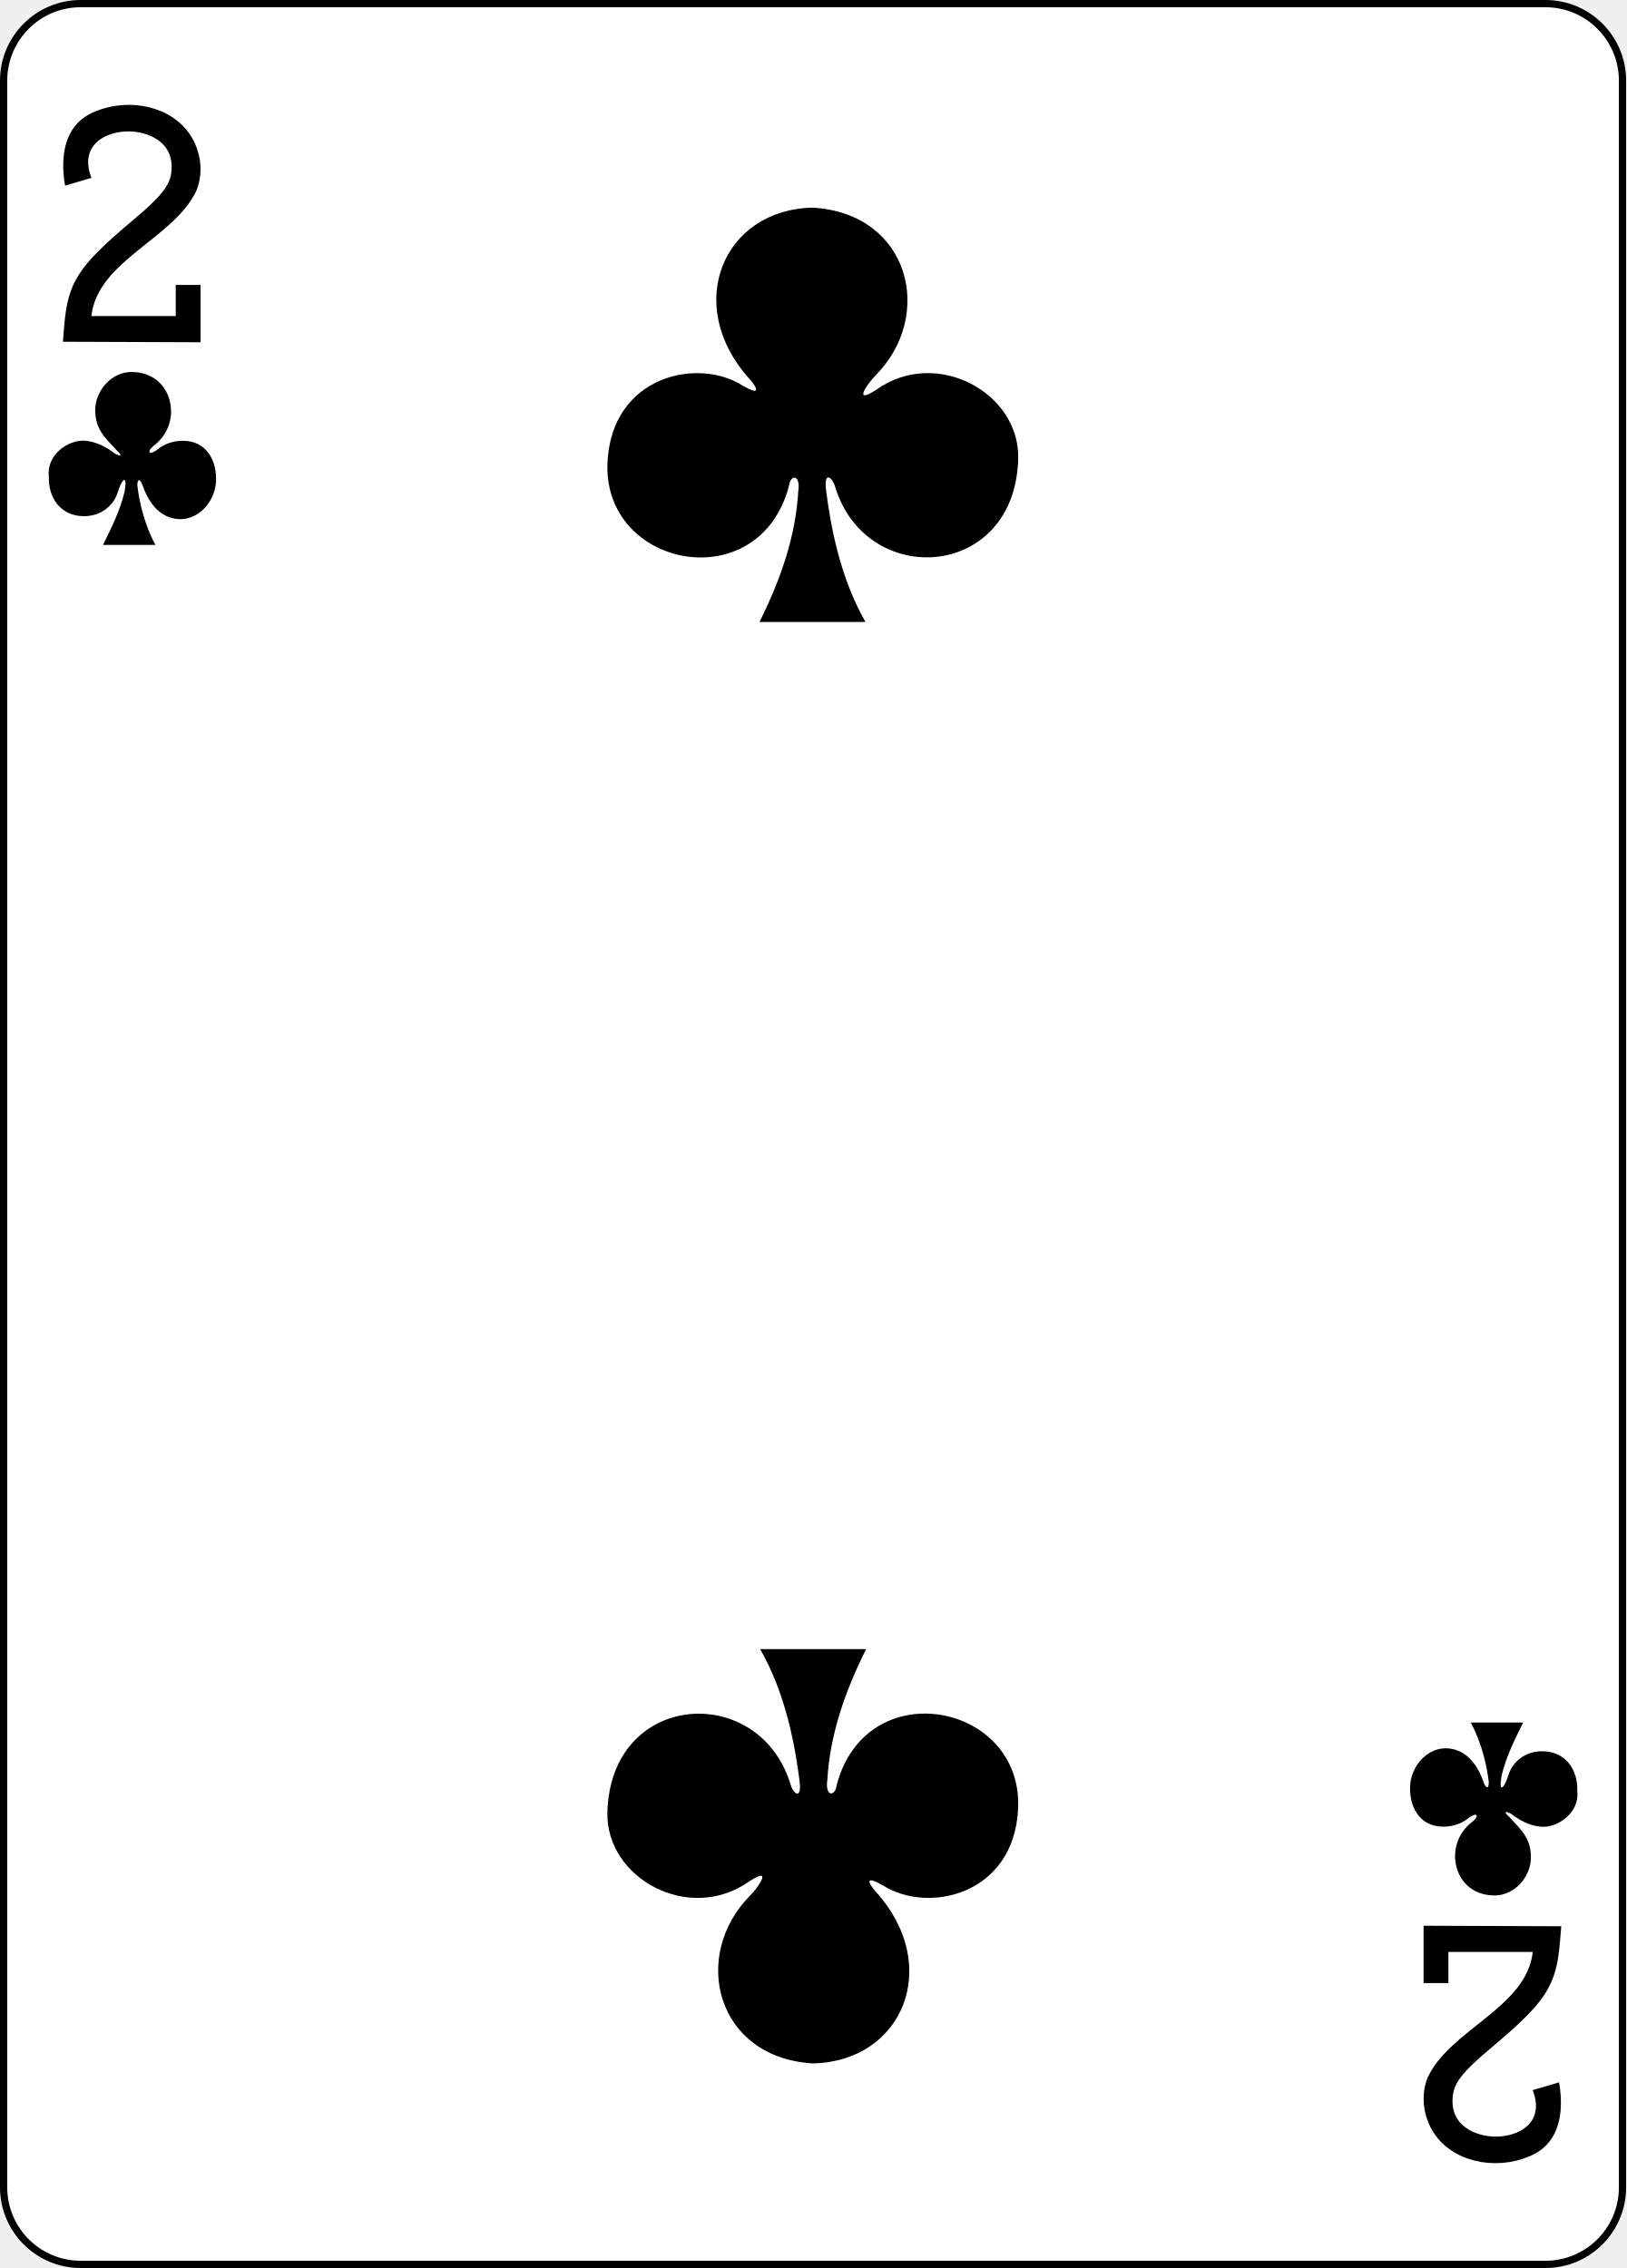
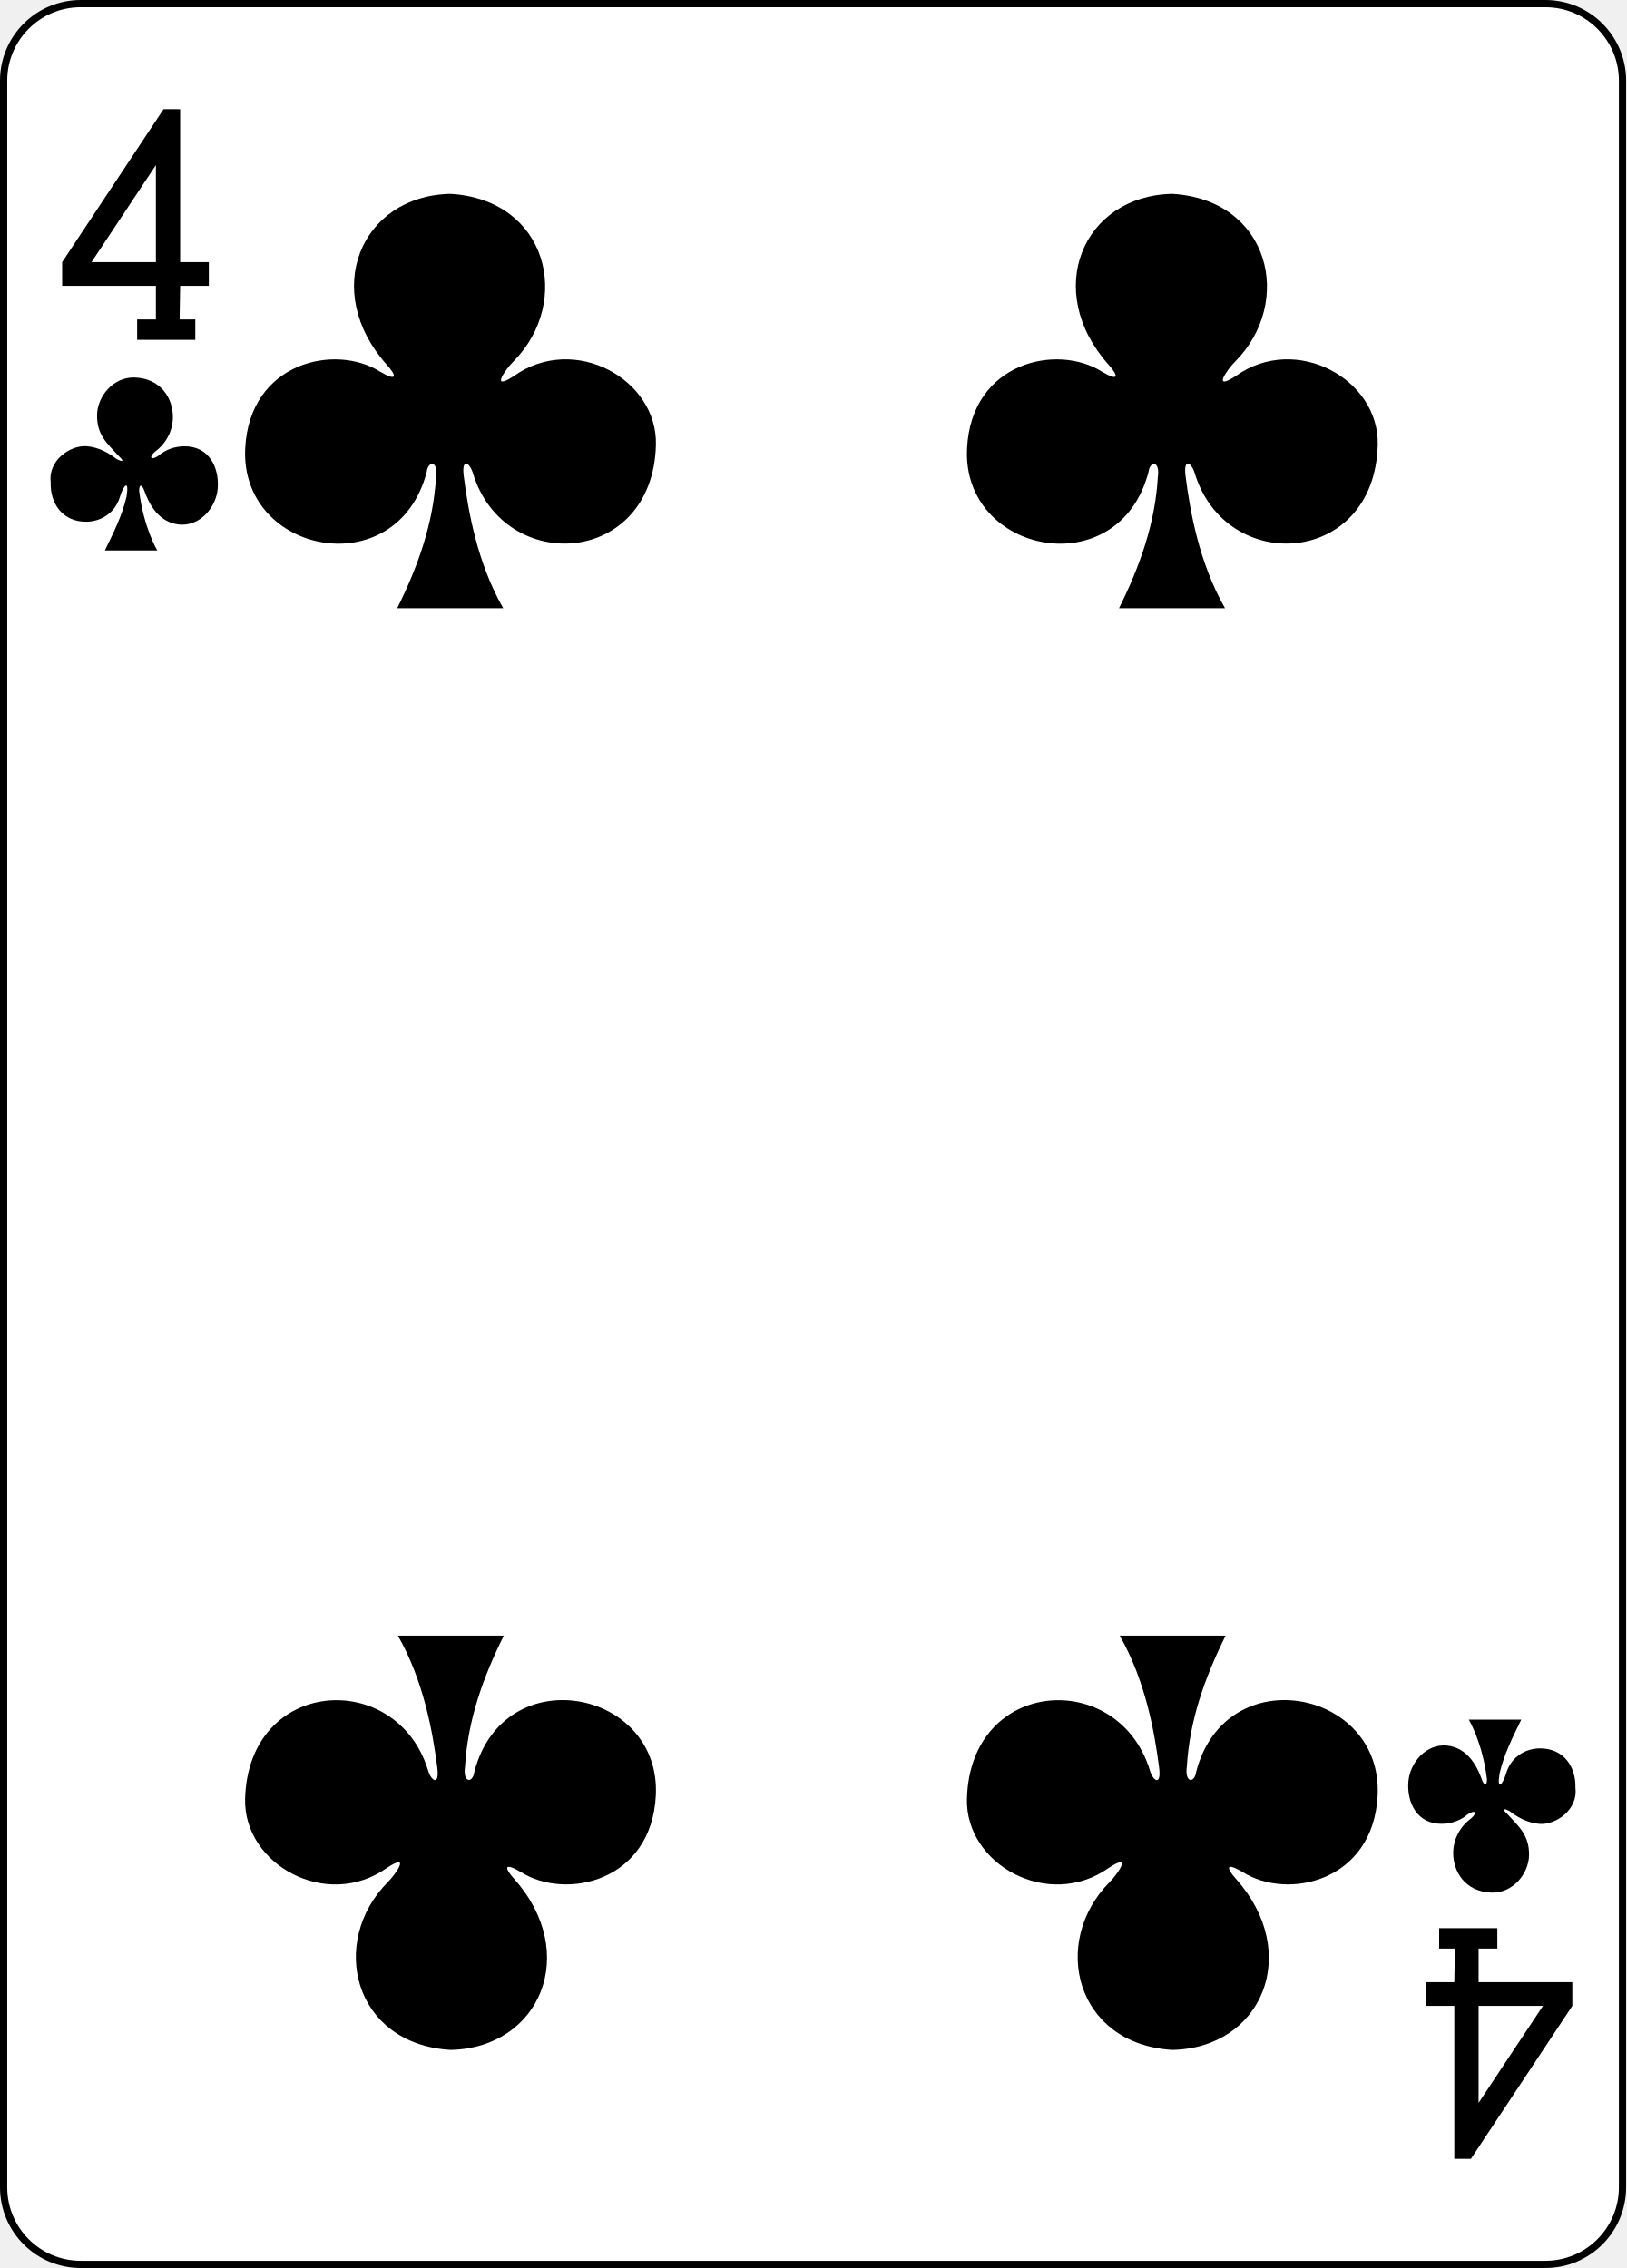
- <svg xmlns="http://www.w3.org/2000/svg" width="224.225" height="312.808" id="svg4423" version="1.1">
+ <svg xmlns="http://www.w3.org/2000/svg" version="1.1" id="svg4423" height="312.808" width="224.225">
  <defs id="defs4425" />
-   <g id="layer1" style="display:inline" transform="translate(-259.9347,-369.7772)">
-     <g id="g6628" style="display:inline" transform="translate(-50.13783,936.4613)">
-       <g id="g8322" transform="translate(-887.4022,-844.3261)">
-         <g id="g8879-4" style="display:inline" transform="translate(-5059.956,3024.952)">
-           <rect ry="10.63" rx="10.63" style="fill:#ffffff;fill-opacity:1;stroke:#000000;stroke-width:0.997;stroke-miterlimit:4;stroke-opacity:1;stroke-dasharray:none;display:inline" id="rect6347-8" width="223.228" height="311.811" x="6257.929" y="-2746.811" />
-           <g id="g8574-8" transform="matrix(0.3010621,0,0,0.3010621,5679.86,-1949.801)" />
+   <g id="layer1" transform="translate(-259.9347,-369.7772)">
+     <g style="display:inline" transform="translate(-1383.997,92.13511)" id="g3764">
+       <g id="g6699">
+         <g id="g8365">
+           <g id="g8902-1" style="display:inline" transform="translate(-5059.956,3024.952)">
+             <rect ry="10.63" rx="10.63" style="fill:#ffffff;fill-opacity:1;stroke:#000000;stroke-width:0.997;stroke-miterlimit:4;stroke-opacity:1;stroke-dasharray:none;display:inline" id="rect6353-4" width="223.228" height="311.811" x="6704.386" y="-2746.811" />
+             <g id="g8591-2" transform="matrix(0.3010621,0,0,0.3010621,5623.293,-1949.67)" />
+           </g>
        </g>
-       </g>
-       <g id="g6620" transform="translate(-0.1362269,2.5315816e-5)">
-         <path id="path7100-2" d="m 1947.701,-2492.42 0.547,-6.705 c 1.692,-20.723 6.226,-27.723 31.96,-49.343 12.488,-10.492 16.588,-15.669 17.165,-21.677 1.631,-14.15 -11.131,-18.57 -19.448,-18.647 -10.769,-0.099 -22.951,6.349 -17.143,21.304 l -12.079,3.547 c -2.439,-13.951 0.056,-27.044 11.378,-32.858 15.101,-7.572 34.478,-4.601 44.255,7.33 6.571,8.019 8.064,19.086 4.543,27.754 -10.299,22.16 -45.243,31.908 -48.132,57.528 l 38.634,0 0,-14.267 11.379,0 0,26.264 z" style="fill:#000000;fill-opacity:1;display:inline" transform="matrix(0.3010621,0,0,0.3010621,-267.4981,230.8244)" />
-         <path style="fill:#000000;fill-opacity:1;display:inline" d="m 2633.966,-1766.532 -0.547,6.705 c -1.692,20.723 -6.226,27.723 -31.96,49.343 -12.488,10.492 -16.588,15.669 -17.165,21.677 -1.631,14.15 11.131,18.57 19.448,18.647 10.769,0.099 22.951,-6.349 17.143,-21.304 l 12.079,-3.547 c 2.439,13.951 -0.056,27.044 -11.378,32.858 -15.101,7.572 -34.478,4.601 -44.255,-7.33 -6.571,-8.019 -8.064,-19.086 -4.543,-27.754 10.299,-22.16 45.243,-31.908 48.132,-57.528 l -38.634,0 0,14.267 -11.379,0 0,-26.264 z" id="path7116-4" transform="matrix(0.3010621,0,0,0.3010621,-267.4981,230.8244)" />
-         <path style="fill:#000000;fill-opacity:1;display:inline" d="m 414.935,-480.903 c 2.879,-5.776 4.976,-11.701 5.348,-18.037 0.342,-2.332 -1.075,-2.371 -1.288,-0.729 -4.076,15.593 -25.763,11.37 -25.017,-3.297 0.605,-11.895 12.419,-14.454 18.582,-10.565 2.434,1.433 2.296,0.575 0.968,-0.912 -9.155,-10.211 -3.61,-23.362 8.761,-23.602 13.38,0.793 16.851,14.87 8.644,23.148 -1.021,0.995 -3.284,4.191 0.123,1.956 8.287,-5.888 19.787,0.443 19.553,9.521 -0.433,16.739 -20.839,17.987 -25.203,4.006 -0.42,-1.55 -1.629,-2.329 -1.295,0.304 0.605,4.767 1.857,11.953 5.437,18.206 z" id="path3259" />
-         <path id="path3407" d="m 429.637,-339.236 c -2.879,5.775 -4.976,11.701 -5.348,18.037 -0.342,2.332 1.075,2.371 1.288,0.729 4.076,-15.593 25.763,-11.37 25.017,3.296 -0.605,11.895 -12.419,14.454 -18.582,10.565 -2.434,-1.433 -2.296,-0.575 -0.968,0.912 9.155,10.211 3.61,23.362 -8.761,23.602 -13.38,-0.793 -16.851,-14.87 -8.644,-23.148 1.021,-0.995 3.284,-4.191 -0.123,-1.956 -8.287,5.888 -19.787,-0.443 -19.553,-9.521 0.433,-16.739 20.839,-17.987 25.203,-4.006 0.42,1.55 1.629,2.329 1.295,-0.304 -0.605,-4.767 -1.857,-11.953 -5.437,-18.206 z" style="fill:#000000;fill-opacity:1;display:inline" />
-         <path style="fill:#000000;fill-opacity:1;display:inline" d="m 324.415,-491.527 c 1.192,-2.445 2.352,-4.721 2.984,-7.401 0.419,-2.528 -0.438,-1.589 -0.925,0.068 -0.721,2.297 -2.723,3.344 -4.58,3.369 -3.371,0.045 -5.053,-2.604 -4.948,-5.454 -0.368,-2.999 2.671,-5.12 4.962,-4.957 1.722,0.123 3.224,1.052 4.133,1.775 0.596,0.315 1.234,0.455 0.345,-0.358 -1.678,-1.833 -3.077,-2.964 -3.046,-5.711 0.029,-2.579 2.233,-5.268 5.155,-5.184 3.651,0.105 5.312,2.89 5.303,5.481 -0.01,1.888 -0.954,3.626 -2.411,4.703 -0.944,0.766 -0.679,1.34 0.398,0.615 1.035,-0.892 2.267,-1.283 3.545,-1.31 3.49,-0.055 4.855,2.961 4.655,5.764 -0.187,2.626 -2.423,5.328 -5.369,5.022 -2.631,-0.301 -4.013,-2.51 -4.805,-4.777 -0.262,-0.695 -0.676,-0.883 -0.664,0.153 0.608,5.057 2.492,8.204 2.505,8.202 z" id="path3454" />
-         <path id="path3476" d="m 520.228,-329.11 c -1.192,2.445 -2.352,4.721 -2.984,7.401 -0.419,2.528 0.438,1.589 0.925,-0.068 0.721,-2.297 2.723,-3.344 4.58,-3.369 3.371,-0.045 5.053,2.604 4.948,5.454 0.368,2.999 -2.671,5.12 -4.962,4.957 -1.722,-0.123 -3.224,-1.052 -4.133,-1.775 -0.596,-0.315 -1.234,-0.455 -0.345,0.358 1.678,1.833 3.077,2.964 3.046,5.711 -0.029,2.579 -2.233,5.268 -5.155,5.184 -3.651,-0.105 -5.312,-2.89 -5.303,-5.481 0.01,-1.888 0.954,-3.626 2.411,-4.703 0.944,-0.766 0.679,-1.34 -0.398,-0.615 -1.035,0.892 -2.267,1.283 -3.545,1.31 -3.49,0.055 -4.855,-2.961 -4.655,-5.764 0.187,-2.626 2.423,-5.328 5.369,-5.022 2.631,0.301 4.013,2.51 4.805,4.777 0.262,0.695 0.676,0.883 0.664,-0.153 -0.608,-5.057 -2.492,-8.204 -2.505,-8.202 z" style="fill:#000000;fill-opacity:1;display:inline" />
+         <g id="g6689" transform="translate(0.5763661,-2.2365113e-5)">
+           <path transform="matrix(0.3010621,0,0,0.3010621,563.3368,1075.282)" id="path7104-3" d="m 3650.172,-2493.73 0,-9.344 8.586,0 0,-15.399 -42.931,0 0,-10.865 46.453,-70.079 7.591,0.026 0,70.053 13.132,0 0,10.865 -13.132,0 -0.253,15.399 7.197,0 0,9.344 z m 8.586,-80.04 -29.493,44.432 29.493,0 z" style="fill:#000000;fill-opacity:1;display:inline" />
+           <path transform="matrix(0.3010621,0,0,0.3010621,563.3368,1075.282)" style="fill:#000000;fill-opacity:1;display:inline" d="m 4273.157,-1766.094 0,9.344 -8.586,0 0,15.399 42.931,0 0,10.865 -46.453,70.079 -7.591,-0.026 0,-70.053 -13.132,0 0,-10.865 13.132,0 0.253,-15.399 -7.197,0 0,-9.344 z m -8.586,80.04 29.493,-44.432 -29.493,0 z" id="path7159-2" />
+           <path style="fill:#000000;fill-opacity:1;display:inline" d="m 1797.658,361.522 c 2.879,-5.776 4.976,-11.701 5.348,-18.037 0.342,-2.332 -1.075,-2.371 -1.288,-0.729 -4.076,15.593 -25.763,11.37 -25.017,-3.297 0.605,-11.895 12.419,-14.454 18.582,-10.565 2.434,1.433 2.296,0.575 0.968,-0.912 -9.155,-10.211 -3.61,-23.362 8.761,-23.602 13.38,0.793 16.851,14.87 8.644,23.148 -1.021,0.995 -3.284,4.191 0.123,1.956 8.287,-5.888 19.787,0.443 19.553,9.521 -0.433,16.739 -20.839,17.987 -25.203,4.006 -0.42,-1.55 -1.629,-2.329 -1.295,0.304 0.605,4.767 1.857,11.953 5.437,18.206 z" id="path3251" />
+           <path id="path3253" d="m 1698.126,361.522 c 2.879,-5.776 4.976,-11.701 5.348,-18.037 0.342,-2.332 -1.075,-2.371 -1.288,-0.729 -4.076,15.593 -25.763,11.37 -25.017,-3.297 0.605,-11.895 12.419,-14.454 18.582,-10.565 2.434,1.433 2.296,0.575 0.968,-0.912 -9.155,-10.211 -3.61,-23.362 8.761,-23.602 13.38,0.793 16.851,14.87 8.644,23.148 -1.021,0.995 -3.284,4.191 0.123,1.956 8.287,-5.888 19.787,0.443 19.553,9.521 -0.433,16.739 -20.839,17.987 -25.203,4.006 -0.42,-1.55 -1.629,-2.329 -1.295,0.304 0.605,4.767 1.857,11.953 5.437,18.206 z" style="fill:#000000;fill-opacity:1;display:inline" />
+           <path style="fill:#000000;fill-opacity:1;display:inline" d="m 1812.36,503.228 c -2.879,5.775 -4.976,11.701 -5.348,18.037 -0.342,2.332 1.075,2.371 1.288,0.729 4.076,-15.593 25.763,-11.37 25.017,3.296 -0.605,11.895 -12.419,14.454 -18.582,10.565 -2.434,-1.433 -2.296,-0.575 -0.968,0.912 9.155,10.211 3.61,23.362 -8.761,23.602 -13.38,-0.793 -16.851,-14.87 -8.644,-23.148 1.021,-0.995 3.284,-4.191 -0.123,-1.956 -8.287,5.888 -19.787,-0.443 -19.553,-9.521 0.433,-16.739 20.839,-17.987 25.203,-4.006 0.42,1.55 1.629,2.329 1.295,-0.304 -0.605,-4.767 -1.857,-11.953 -5.437,-18.206 z" id="path3401" />
+           <path id="path3403" d="m 1712.828,503.228 c -2.879,5.775 -4.976,11.701 -5.348,18.037 -0.342,2.332 1.075,2.371 1.288,0.729 4.076,-15.593 25.763,-11.37 25.017,3.296 -0.605,11.895 -12.419,14.454 -18.582,10.565 -2.434,-1.433 -2.296,-0.575 -0.968,0.912 9.155,10.211 3.61,23.362 -8.761,23.602 -13.38,-0.793 -16.851,-14.87 -8.644,-23.148 1.021,-0.995 3.284,-4.191 -0.123,-1.956 -8.287,5.888 -19.787,-0.443 -19.553,-9.521 0.433,-16.739 20.839,-17.987 25.203,-4.006 0.42,1.55 1.629,2.329 1.295,-0.304 -0.605,-4.767 -1.857,-11.953 -5.437,-18.206 z" style="fill:#000000;fill-opacity:1;display:inline" />
+           <path style="fill:#000000;fill-opacity:1;display:inline" d="m 1657.813,353.562 c 1.192,-2.445 2.352,-4.721 2.984,-7.401 0.419,-2.528 -0.438,-1.589 -0.925,0.068 -0.721,2.297 -2.723,3.344 -4.58,3.369 -3.371,0.045 -5.053,-2.604 -4.948,-5.454 -0.368,-2.999 2.671,-5.12 4.962,-4.957 1.722,0.123 3.224,1.052 4.133,1.775 0.596,0.315 1.234,0.455 0.345,-0.358 -1.678,-1.833 -3.077,-2.964 -3.046,-5.711 0.029,-2.579 2.233,-5.268 5.155,-5.184 3.651,0.105 5.312,2.89 5.303,5.481 -0.01,1.888 -0.954,3.626 -2.411,4.703 -0.944,0.766 -0.679,1.34 0.398,0.615 1.035,-0.892 2.267,-1.283 3.545,-1.31 3.49,-0.055 4.855,2.961 4.655,5.764 -0.187,2.626 -2.423,5.328 -5.369,5.022 -2.631,-0.301 -4.013,-2.51 -4.805,-4.777 -0.262,-0.695 -0.676,-0.883 -0.664,0.153 0.608,5.057 2.492,8.204 2.505,8.202 z" id="path3458" />
+           <path style="fill:#000000;fill-opacity:1;display:inline" d="m 1853.121,514.821 c -1.192,2.445 -2.352,4.721 -2.984,7.401 -0.419,2.528 0.438,1.589 0.925,-0.068 0.721,-2.297 2.723,-3.344 4.58,-3.369 3.371,-0.045 5.053,2.604 4.948,5.454 0.368,2.999 -2.671,5.12 -4.962,4.957 -1.722,-0.123 -3.224,-1.052 -4.133,-1.775 -0.596,-0.315 -1.234,-0.455 -0.345,0.358 1.678,1.833 3.077,2.964 3.046,5.711 -0.029,2.579 -2.233,5.268 -5.155,5.184 -3.651,-0.105 -5.312,-2.89 -5.303,-5.481 0.01,-1.888 0.954,-3.626 2.411,-4.703 0.944,-0.766 0.679,-1.34 -0.398,-0.615 -1.035,0.892 -2.267,1.283 -3.545,1.31 -3.49,0.055 -4.855,-2.961 -4.655,-5.764 0.187,-2.626 2.423,-5.328 5.369,-5.022 2.631,0.301 4.013,2.51 4.805,4.777 0.262,0.695 0.676,0.883 0.664,-0.153 -0.608,-5.057 -2.492,-8.204 -2.505,-8.202 z" id="path3482" />
+         </g>
      </g>
    </g>
  </g>
</svg>
